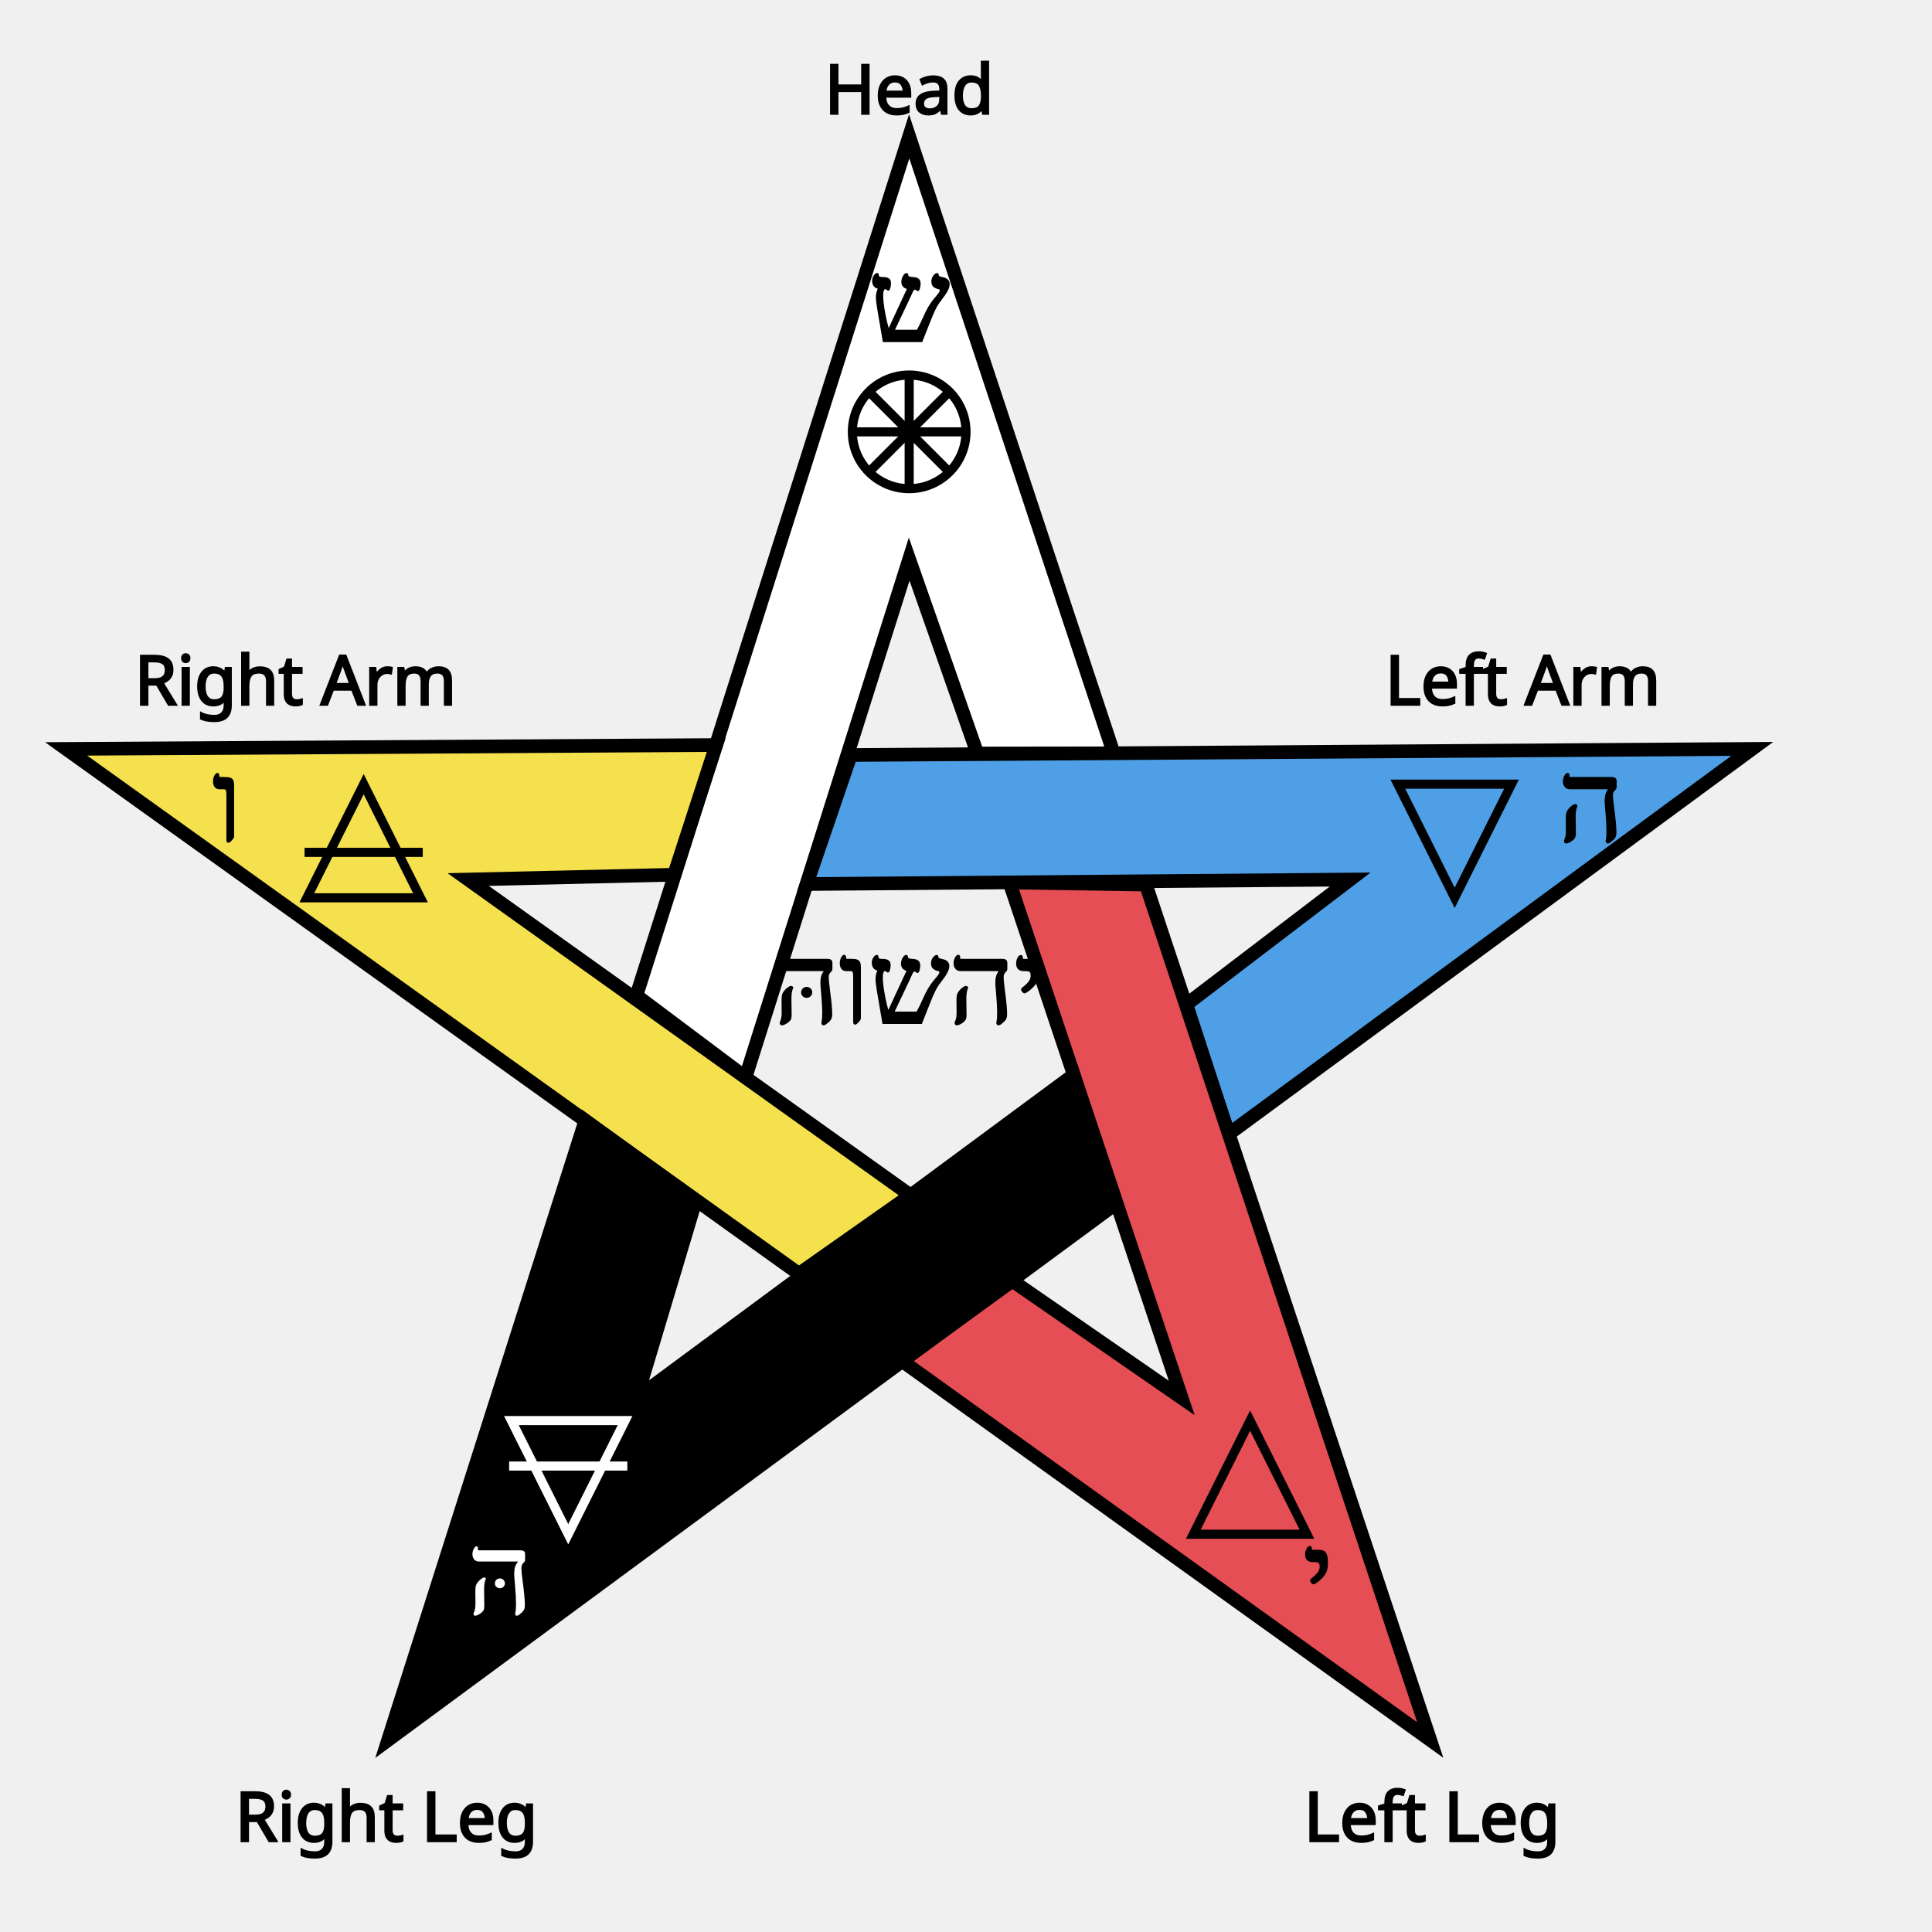
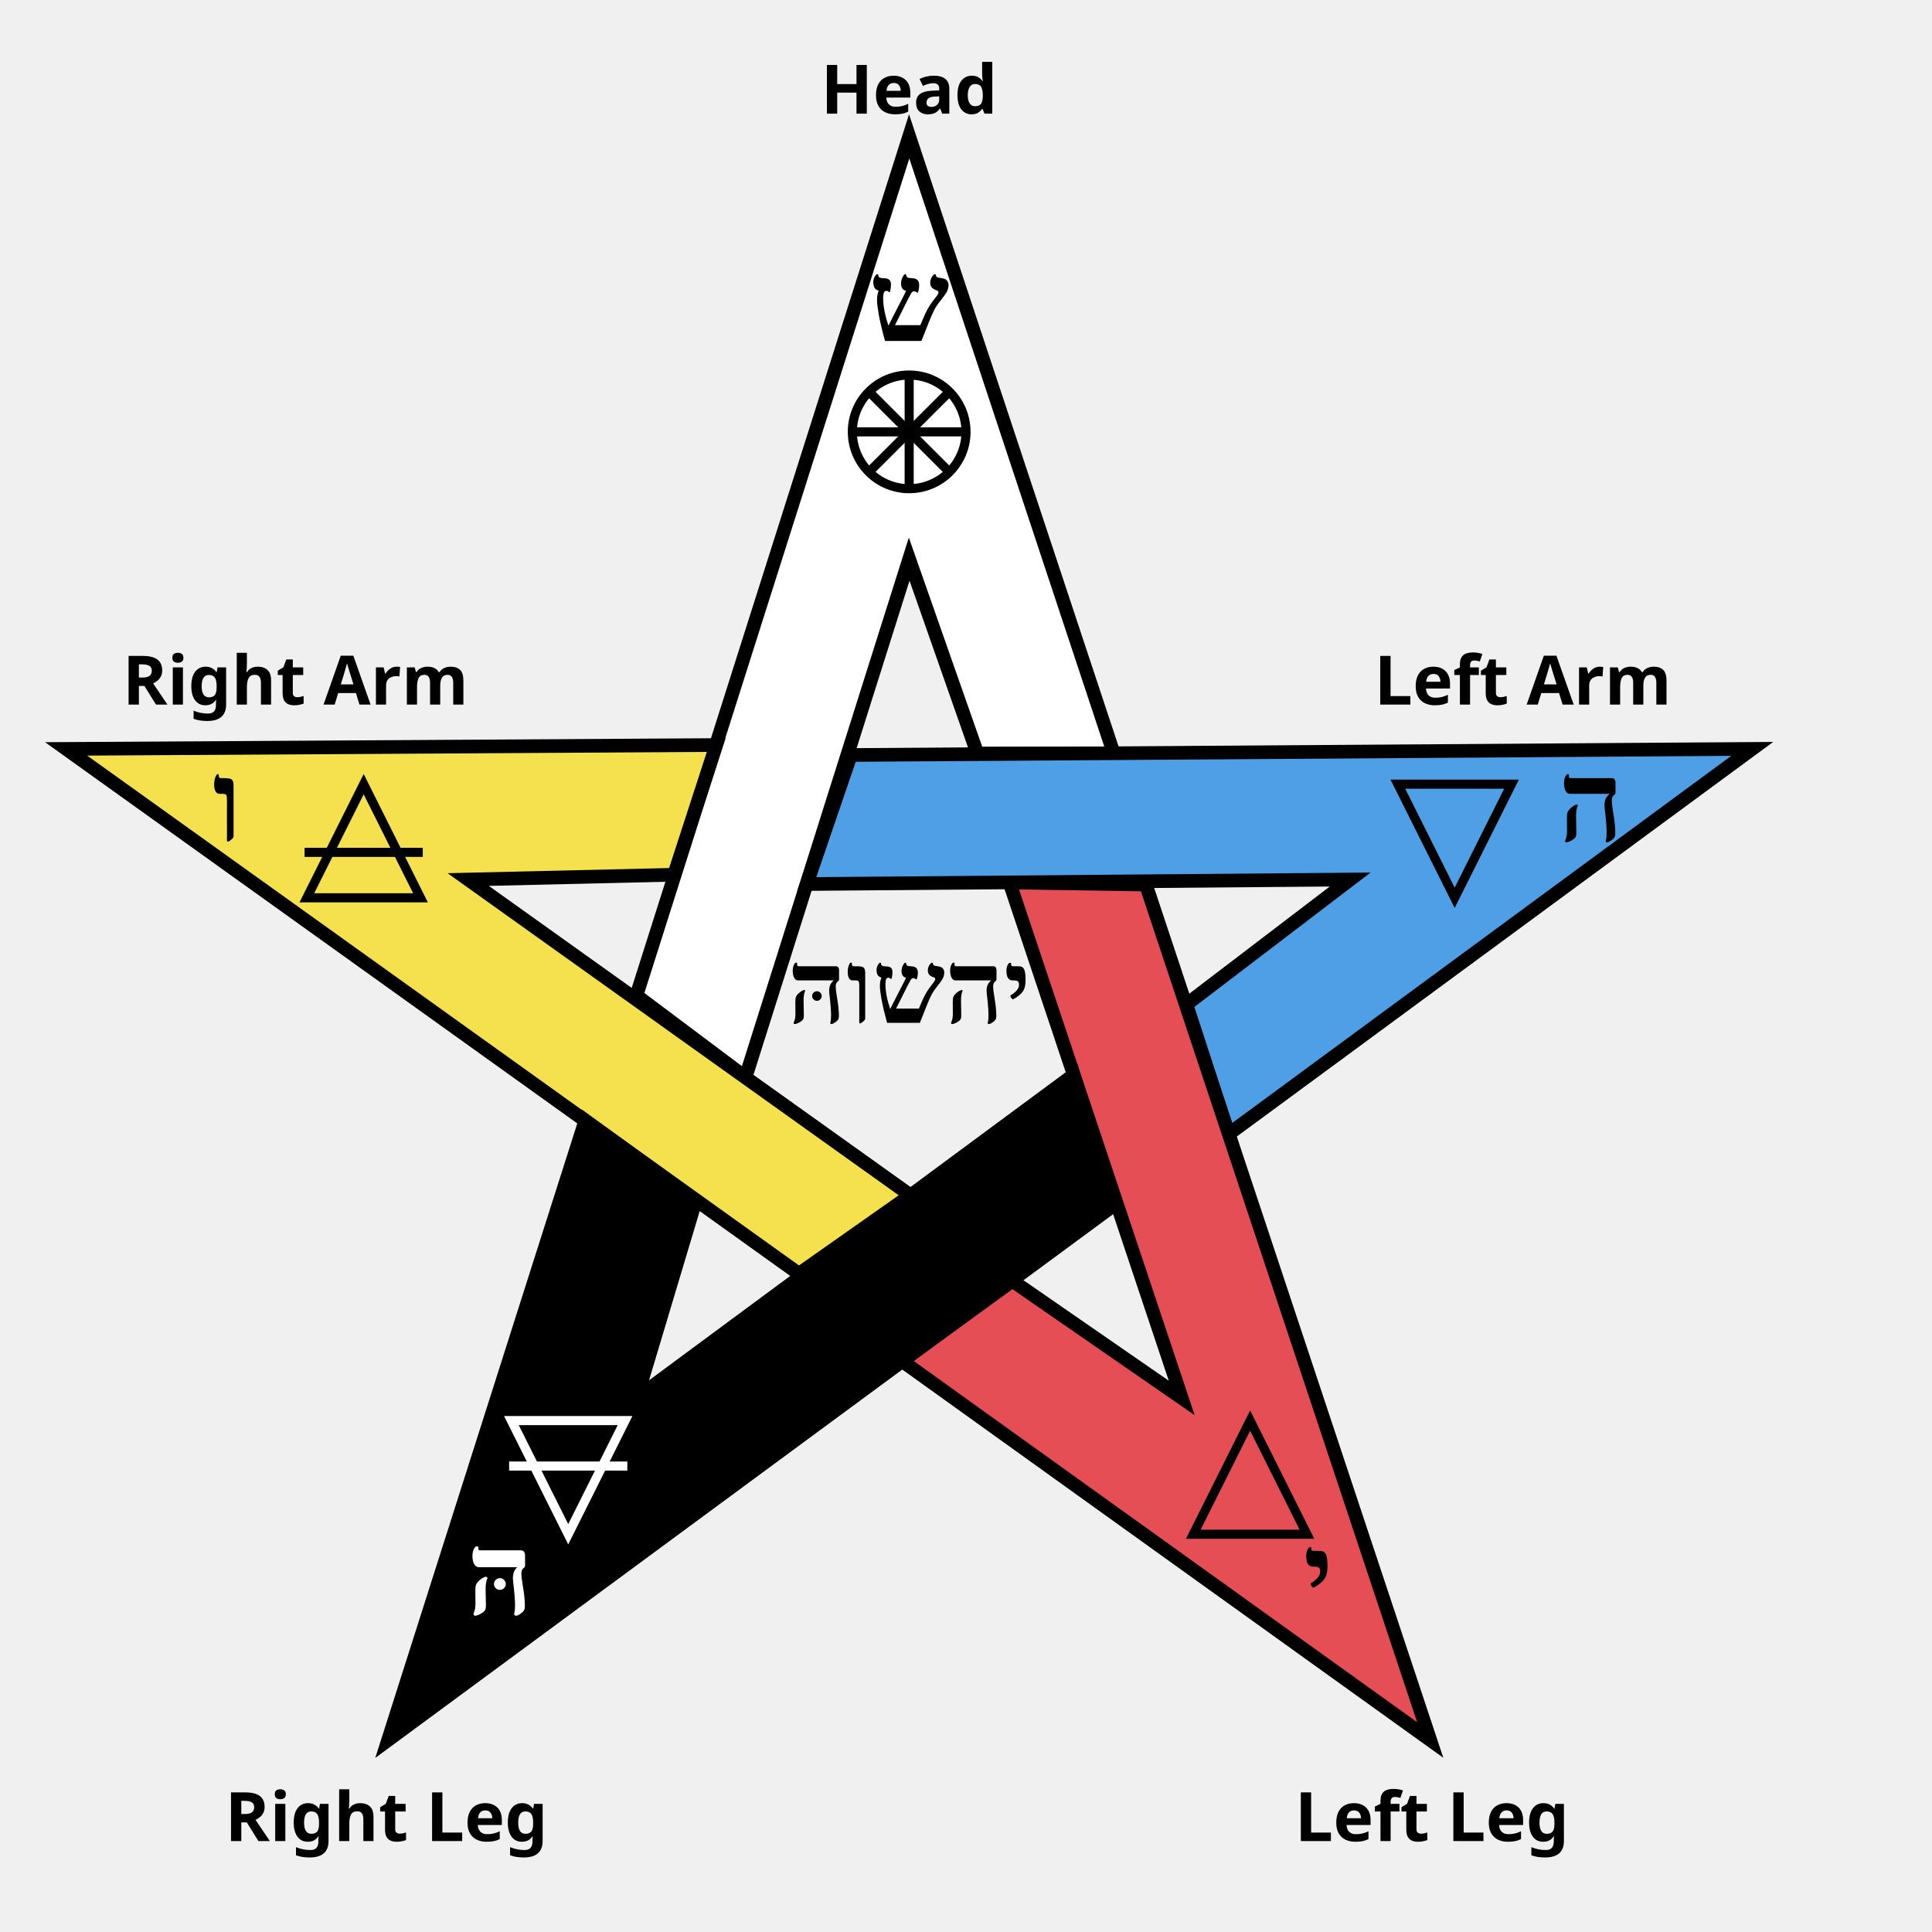
<svg xmlns="http://www.w3.org/2000/svg" xmlns:xlink="http://www.w3.org/1999/xlink" version="1.2" width="500" height="500" viewBox="-400 -450 800 850" preserveAspectRatio="xMinYMin meet">
  <style type="text/css">

   g.midtext text { dominant-baseline: auto; text-anchor: middle; } 

</style>
  <defs>
    <polygon id="alchTriangle" points="0,-25 25,25 -25,25" />
    <line id="alchCross" x1="-26" x2="26" y1="5" y2="5" />
    <polygon id="pentacle-arm" transform="scale(6)" points="-20,-2 0,-65 15,-19.75 5,-19.75 0,-34 -12,4" />
  </defs>
  <g id="pattern" fill="none" stroke="black" stroke-width="1">
    <use xlink:href="#pentacle-arm" fill="white" />
    <use xlink:href="#pentacle-arm" fill="#f5e04e" transform="rotate(-72)" />
    <use xlink:href="#pentacle-arm" fill="#4e9fe5" transform="rotate(72)" />
    <use xlink:href="#pentacle-arm" fill="#e54e54" transform="rotate(144)" />
    <use xlink:href="#pentacle-arm" fill="black" transform="rotate(216)" />
  </g>
  <g fill="none" stroke="black" stroke-width="4">
    <g transform="translate(0,-260)">
      <circle cx="0" cy="0" r="25" />
      <line id="quintLine" x1="-25" x2="25" y1="0" y2="0" />
      <use xlink:href="#quintLine" transform="rotate(90)" />
      <use xlink:href="#quintLine" transform="rotate(45)" />
      <use xlink:href="#quintLine" transform="rotate(-45)" />
    </g>
    <use xlink:href="#alchTriangle" x="150" y="200" />
    <use xlink:href="#alchTriangle" transform="translate(240,-80) scale(1,-1)" />
    <use xlink:href="#alchTriangle" x="-240" y="-80" />
    <use xlink:href="#alchCross" x="-240" y="-80" />
    <use xlink:href="#alchTriangle" stroke="white" transform="translate(-150,200) scale(1,-1)" />
    <use xlink:href="#alchCross" stroke="white" transform="translate(-150,200) scale(1,-1)" />
  </g>
-   <g class="midtext" fill="black" stroke="black" stroke-width="1" font-size="30" font-family="verdana, sans-serif">
+   <g class="midtext" fill="black" stroke="none" font-size="30" font-weight="bold" font-family="verdana, sans-serif">
    <text x="0" y="-400">Head</text>
    <text x="270" y="-140">Left Arm</text>
    <text x="-270" y="-140">Right Arm</text>
    <text x="230" y="360">Left Leg</text>
    <text x="-230" y="360">Right Leg</text>
  </g>
-   <g class="midtext" fill="black" stroke="black" stroke-width="1" font-size="50" font-family="Times New Roman, Times, serif">
-     <text x="0" y="0">יהשוהּ</text>
+   <g class="midtext" fill="black" stroke="none" font-size="50" font-weight="bold" font-family="Times New Roman, Times, serif">
+     <text x="0" y="0" style="font-size: 45px">יהשוהּ</text>
    <text x="0" y="-300">ש</text>
    <text x="300" y="-80">ה</text>
    <text x="-300" y="-80">ו</text>
    <text x="180" y="260">י</text>
    <text x="-180" y="260" stroke="white" stroke-width="0.5" fill="white">הּ</text>
  </g>
</svg>
